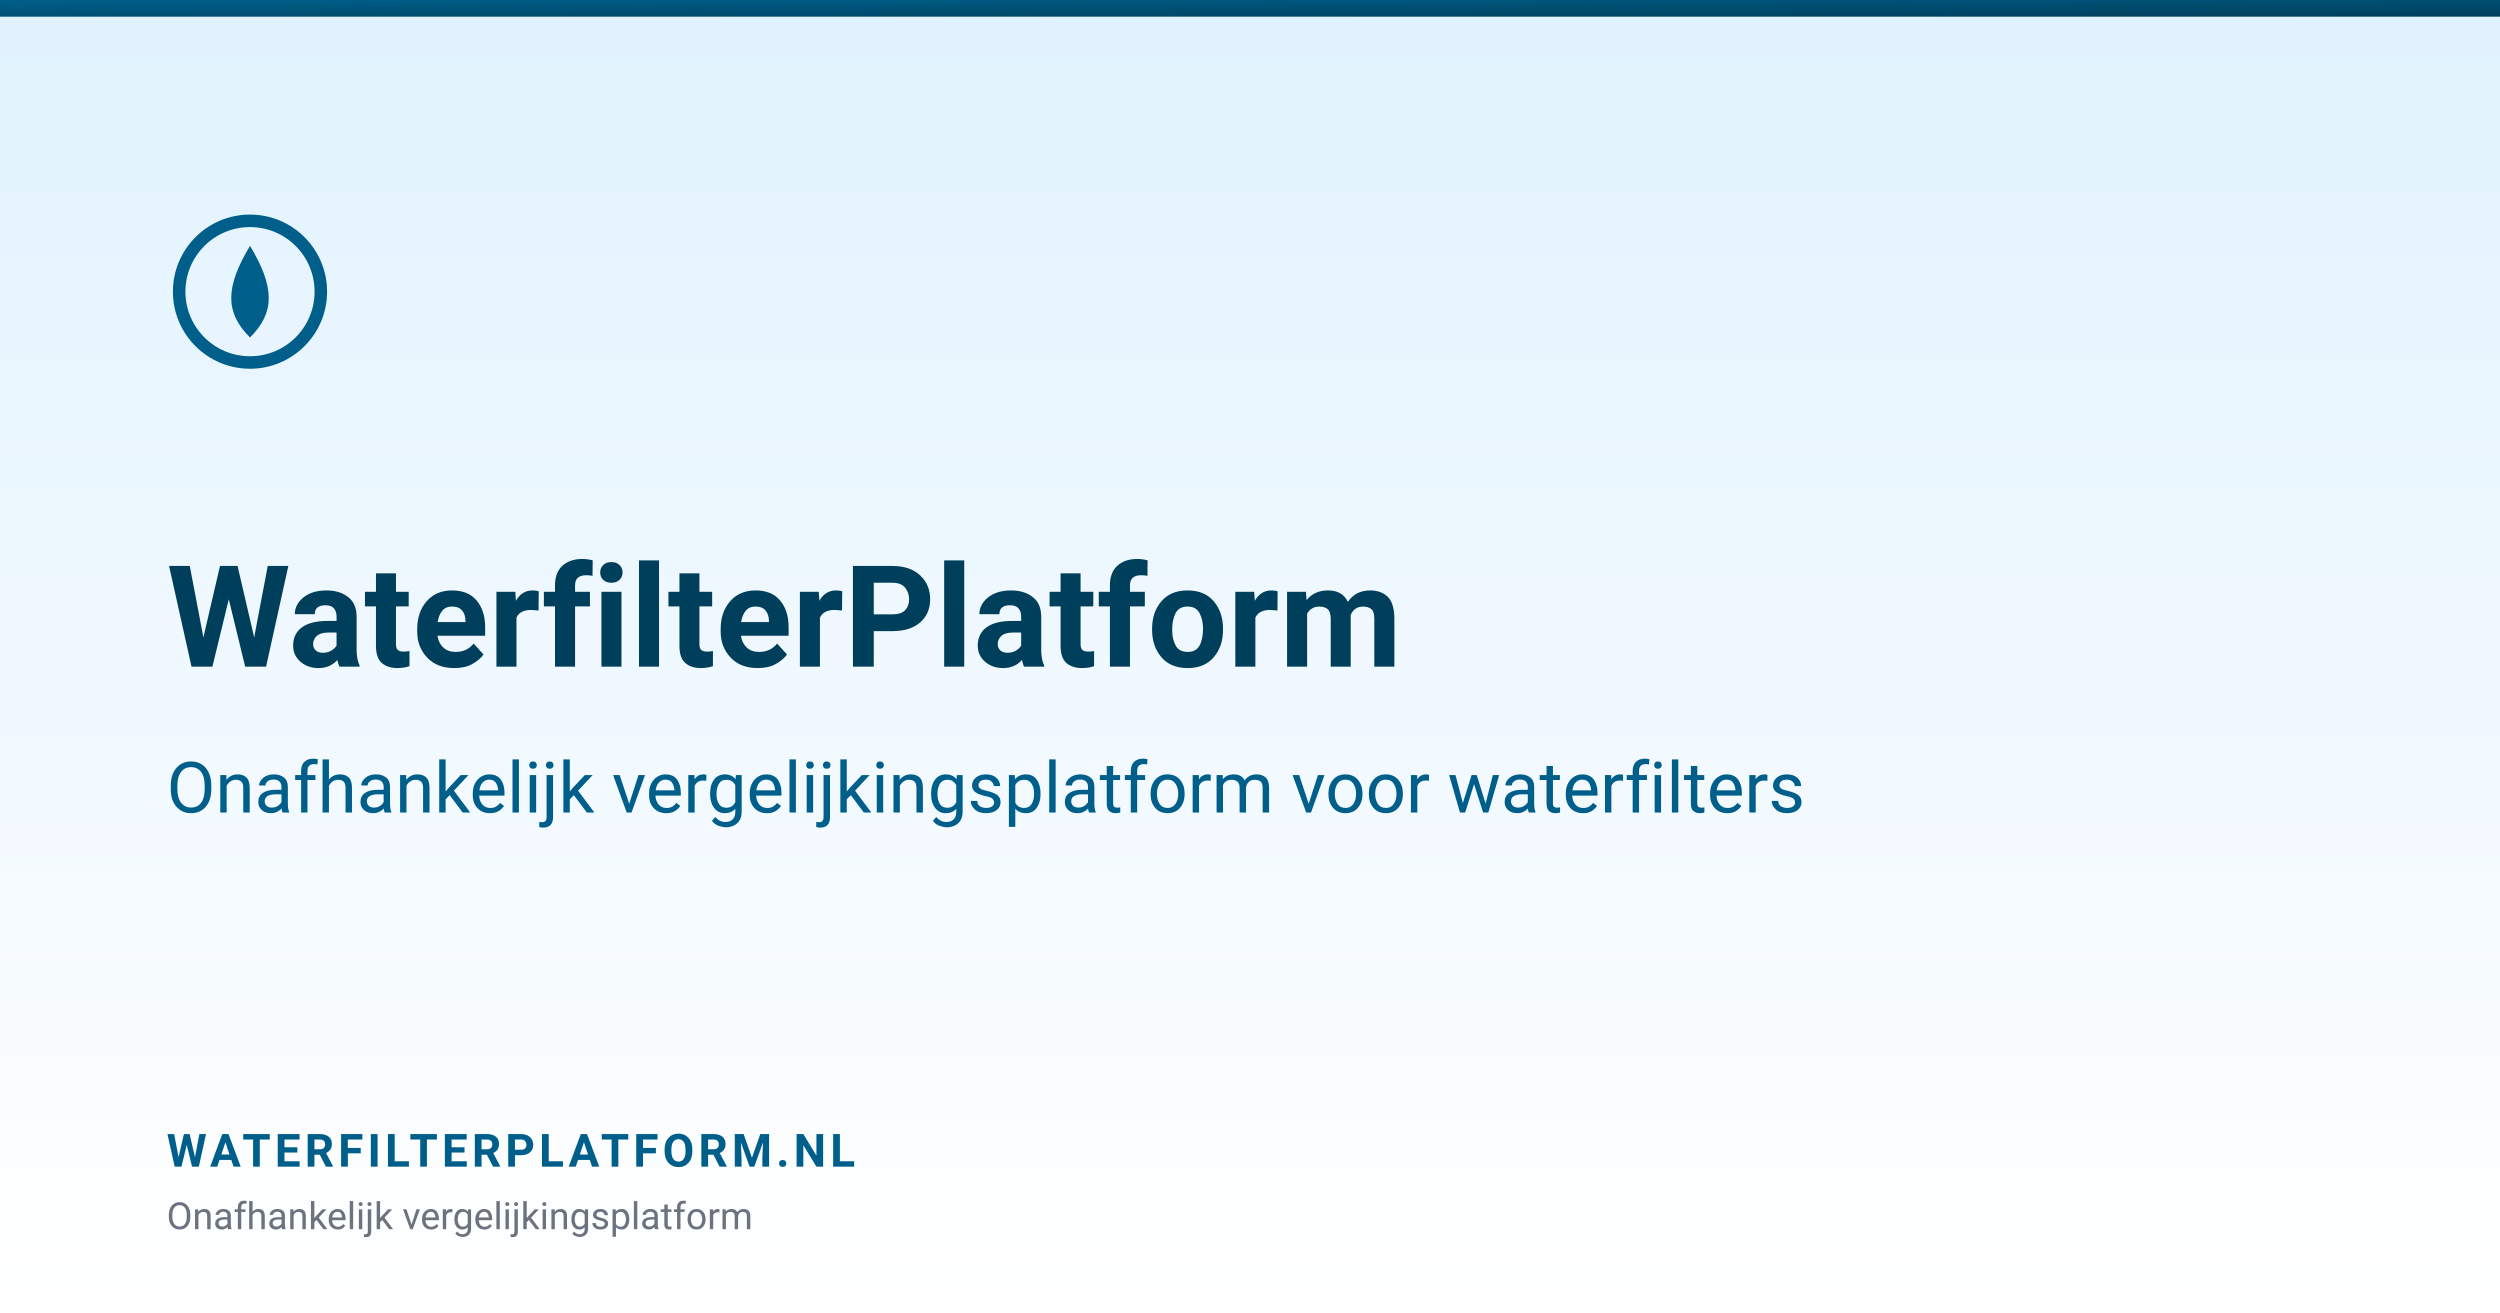
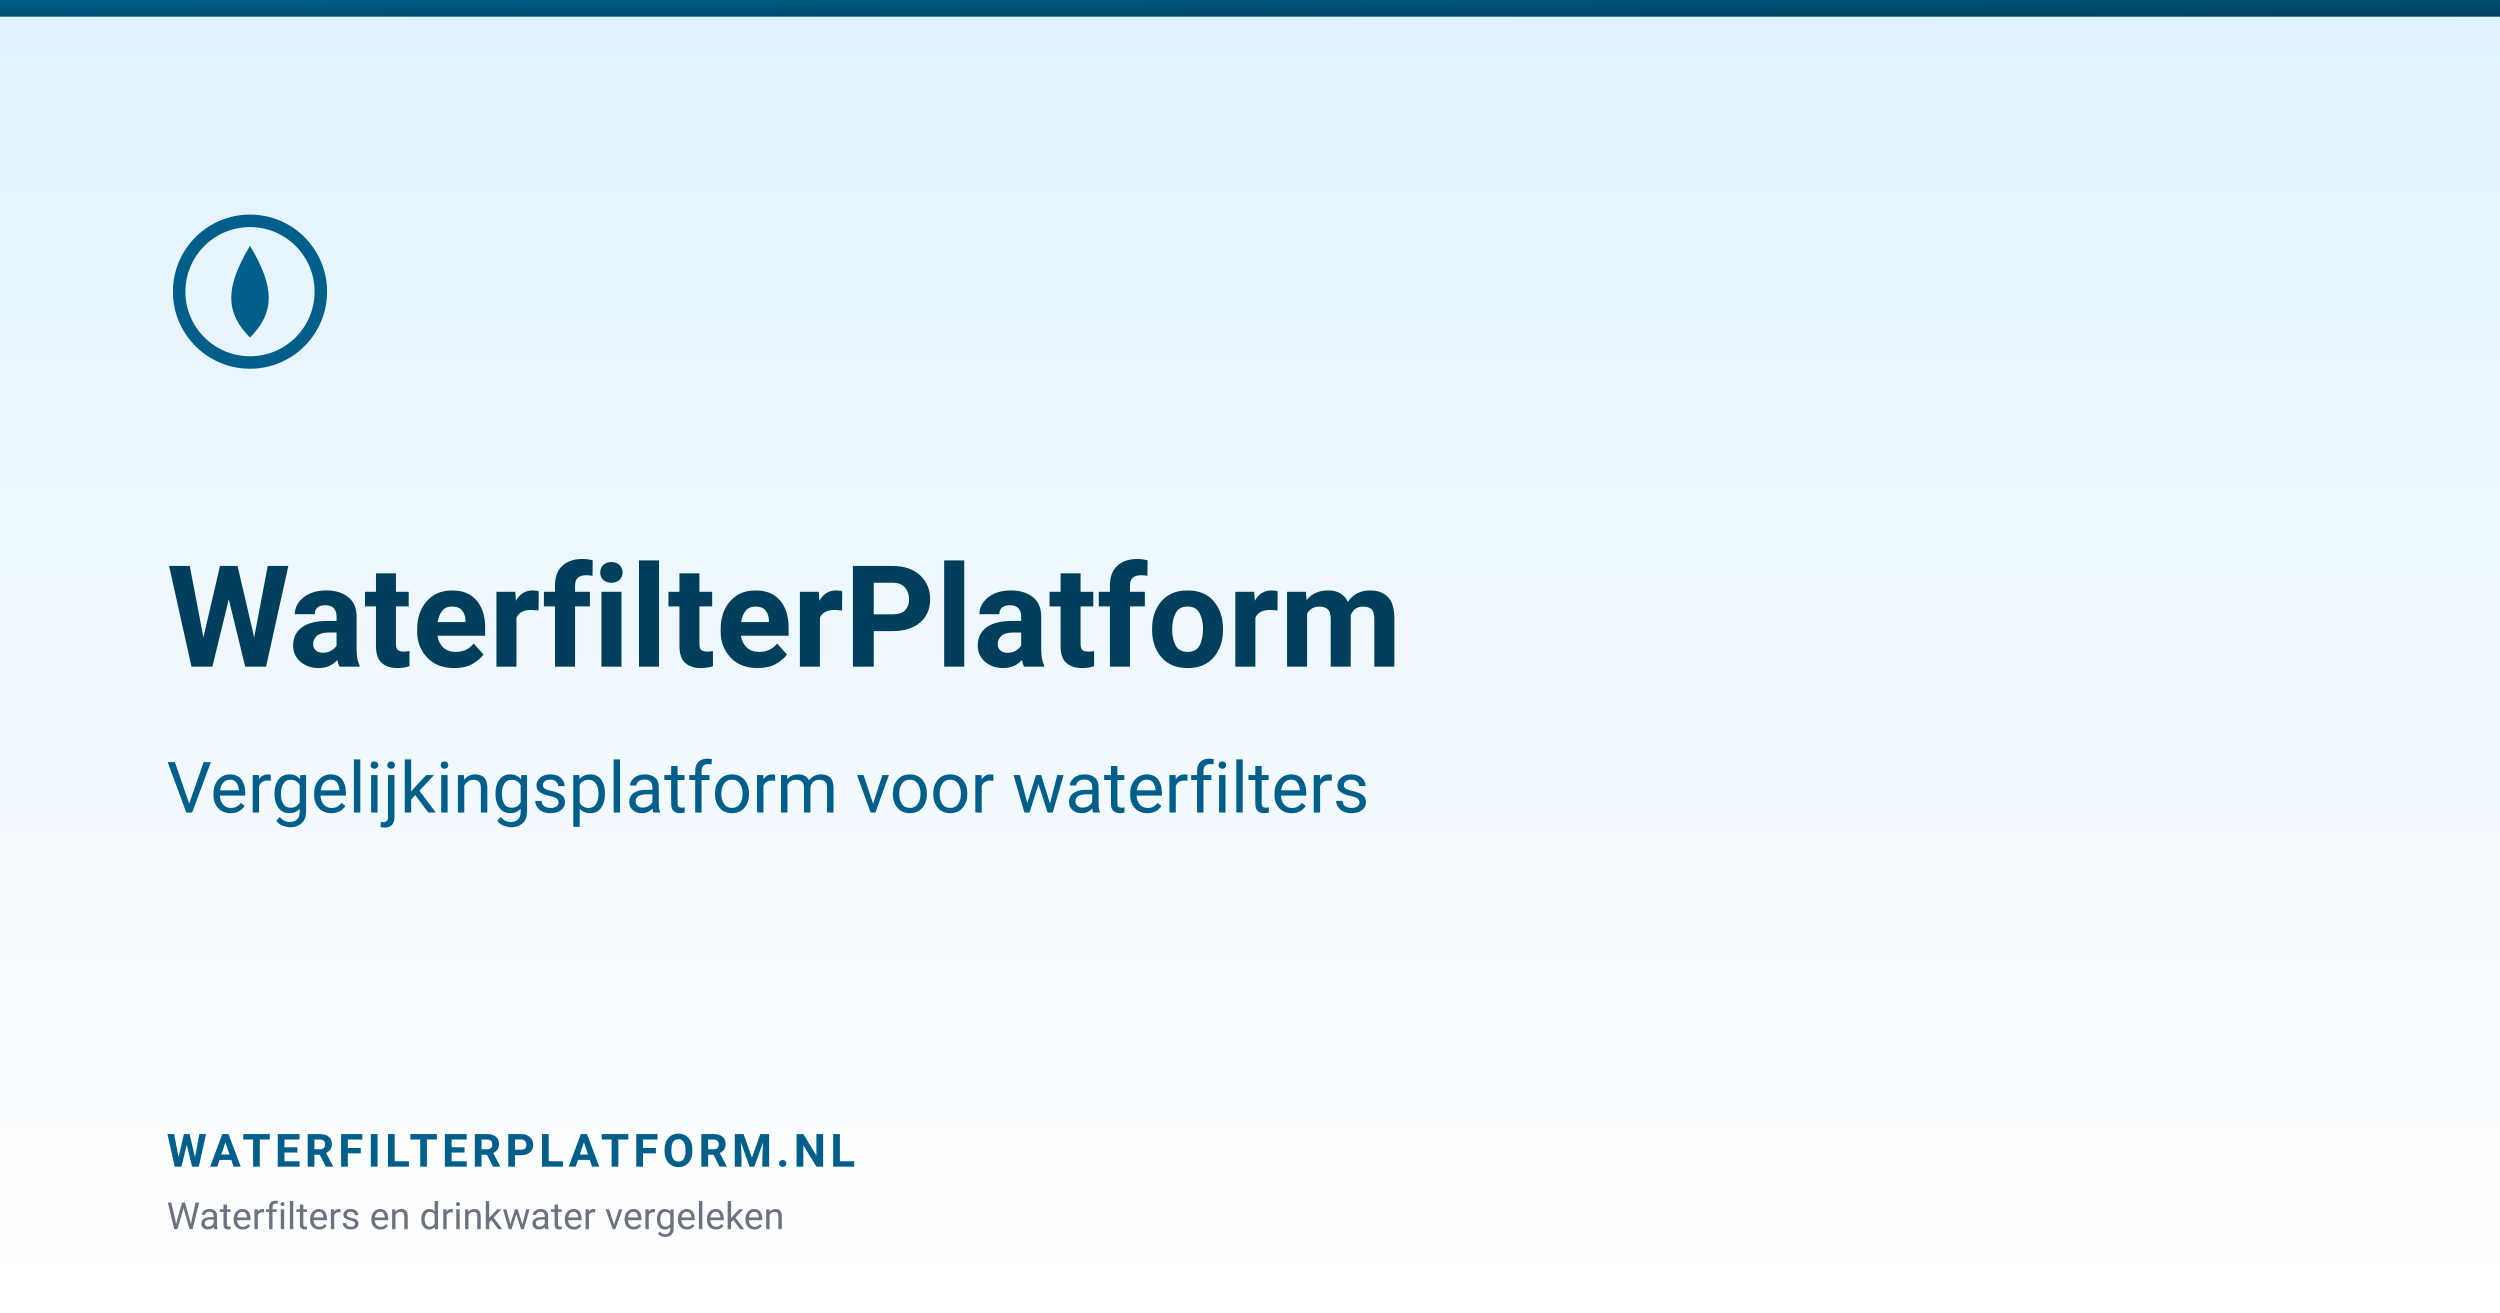
<svg xmlns="http://www.w3.org/2000/svg" viewBox="0 0 1200 630" width="1200" height="630">
  <defs>
    <linearGradient id="bg" x1="0" y1="0" x2="0" y2="1">
      <stop offset="0%" stop-color="#E0F2FE" />
      <stop offset="100%" stop-color="#FFFFFF" />
    </linearGradient>
    <linearGradient id="accent" x1="0" y1="0" x2="1" y2="1">
      <stop offset="0%" stop-color="#005F8A" />
      <stop offset="100%" stop-color="#003F5C" />
    </linearGradient>
  </defs>
  <rect width="1200" height="630" fill="url(#bg)" />
  <rect x="0" y="0" width="1200" height="8" fill="url(#accent)" />
  <g transform="translate(80, 100)">
    <circle cx="40" cy="40" r="34" fill="none" stroke="#005F8A" stroke-width="6" />
    <path d="M 40 18 C 28 38, 28 50, 40 62 C 52 50, 52 38, 40 18 Z" fill="#005F8A" />
  </g>
  <text x="80" y="320" font-family="system-ui, -apple-system, Segoe UI, Roboto, sans-serif" font-size="68" font-weight="700" fill="#003F5C">WaterfilterPlatform</text>
-   <text x="80" y="390" font-family="system-ui, -apple-system, Segoe UI, Roboto, sans-serif" font-size="34" font-weight="400" fill="#005F8A">Onafhankelijk vergelijkingsplatform voor waterfilters</text>
+   <text x="80" y="390" font-family="system-ui, -apple-system, Segoe UI, Roboto, sans-serif" font-size="34" font-weight="400" fill="#005F8A">Vergelijkingsplatform voor waterfilters</text>
  <text x="80" y="560" font-family="system-ui, -apple-system, Segoe UI, Roboto, sans-serif" font-size="22" font-weight="600" fill="#005F8A" letter-spacing="2">WATERFILTERPLATFORM.NL</text>
-   <text x="80" y="590" font-family="system-ui, -apple-system, Segoe UI, Roboto, sans-serif" font-size="18" font-weight="400" fill="#6B7280">Onafhankelijk vergelijkingsplatform</text>
+   <text x="80" y="590" font-family="system-ui, -apple-system, Segoe UI, Roboto, sans-serif" font-size="18" font-weight="400" fill="#6B7280">Waterfilters en drinkwater vergeleken</text>
</svg>
